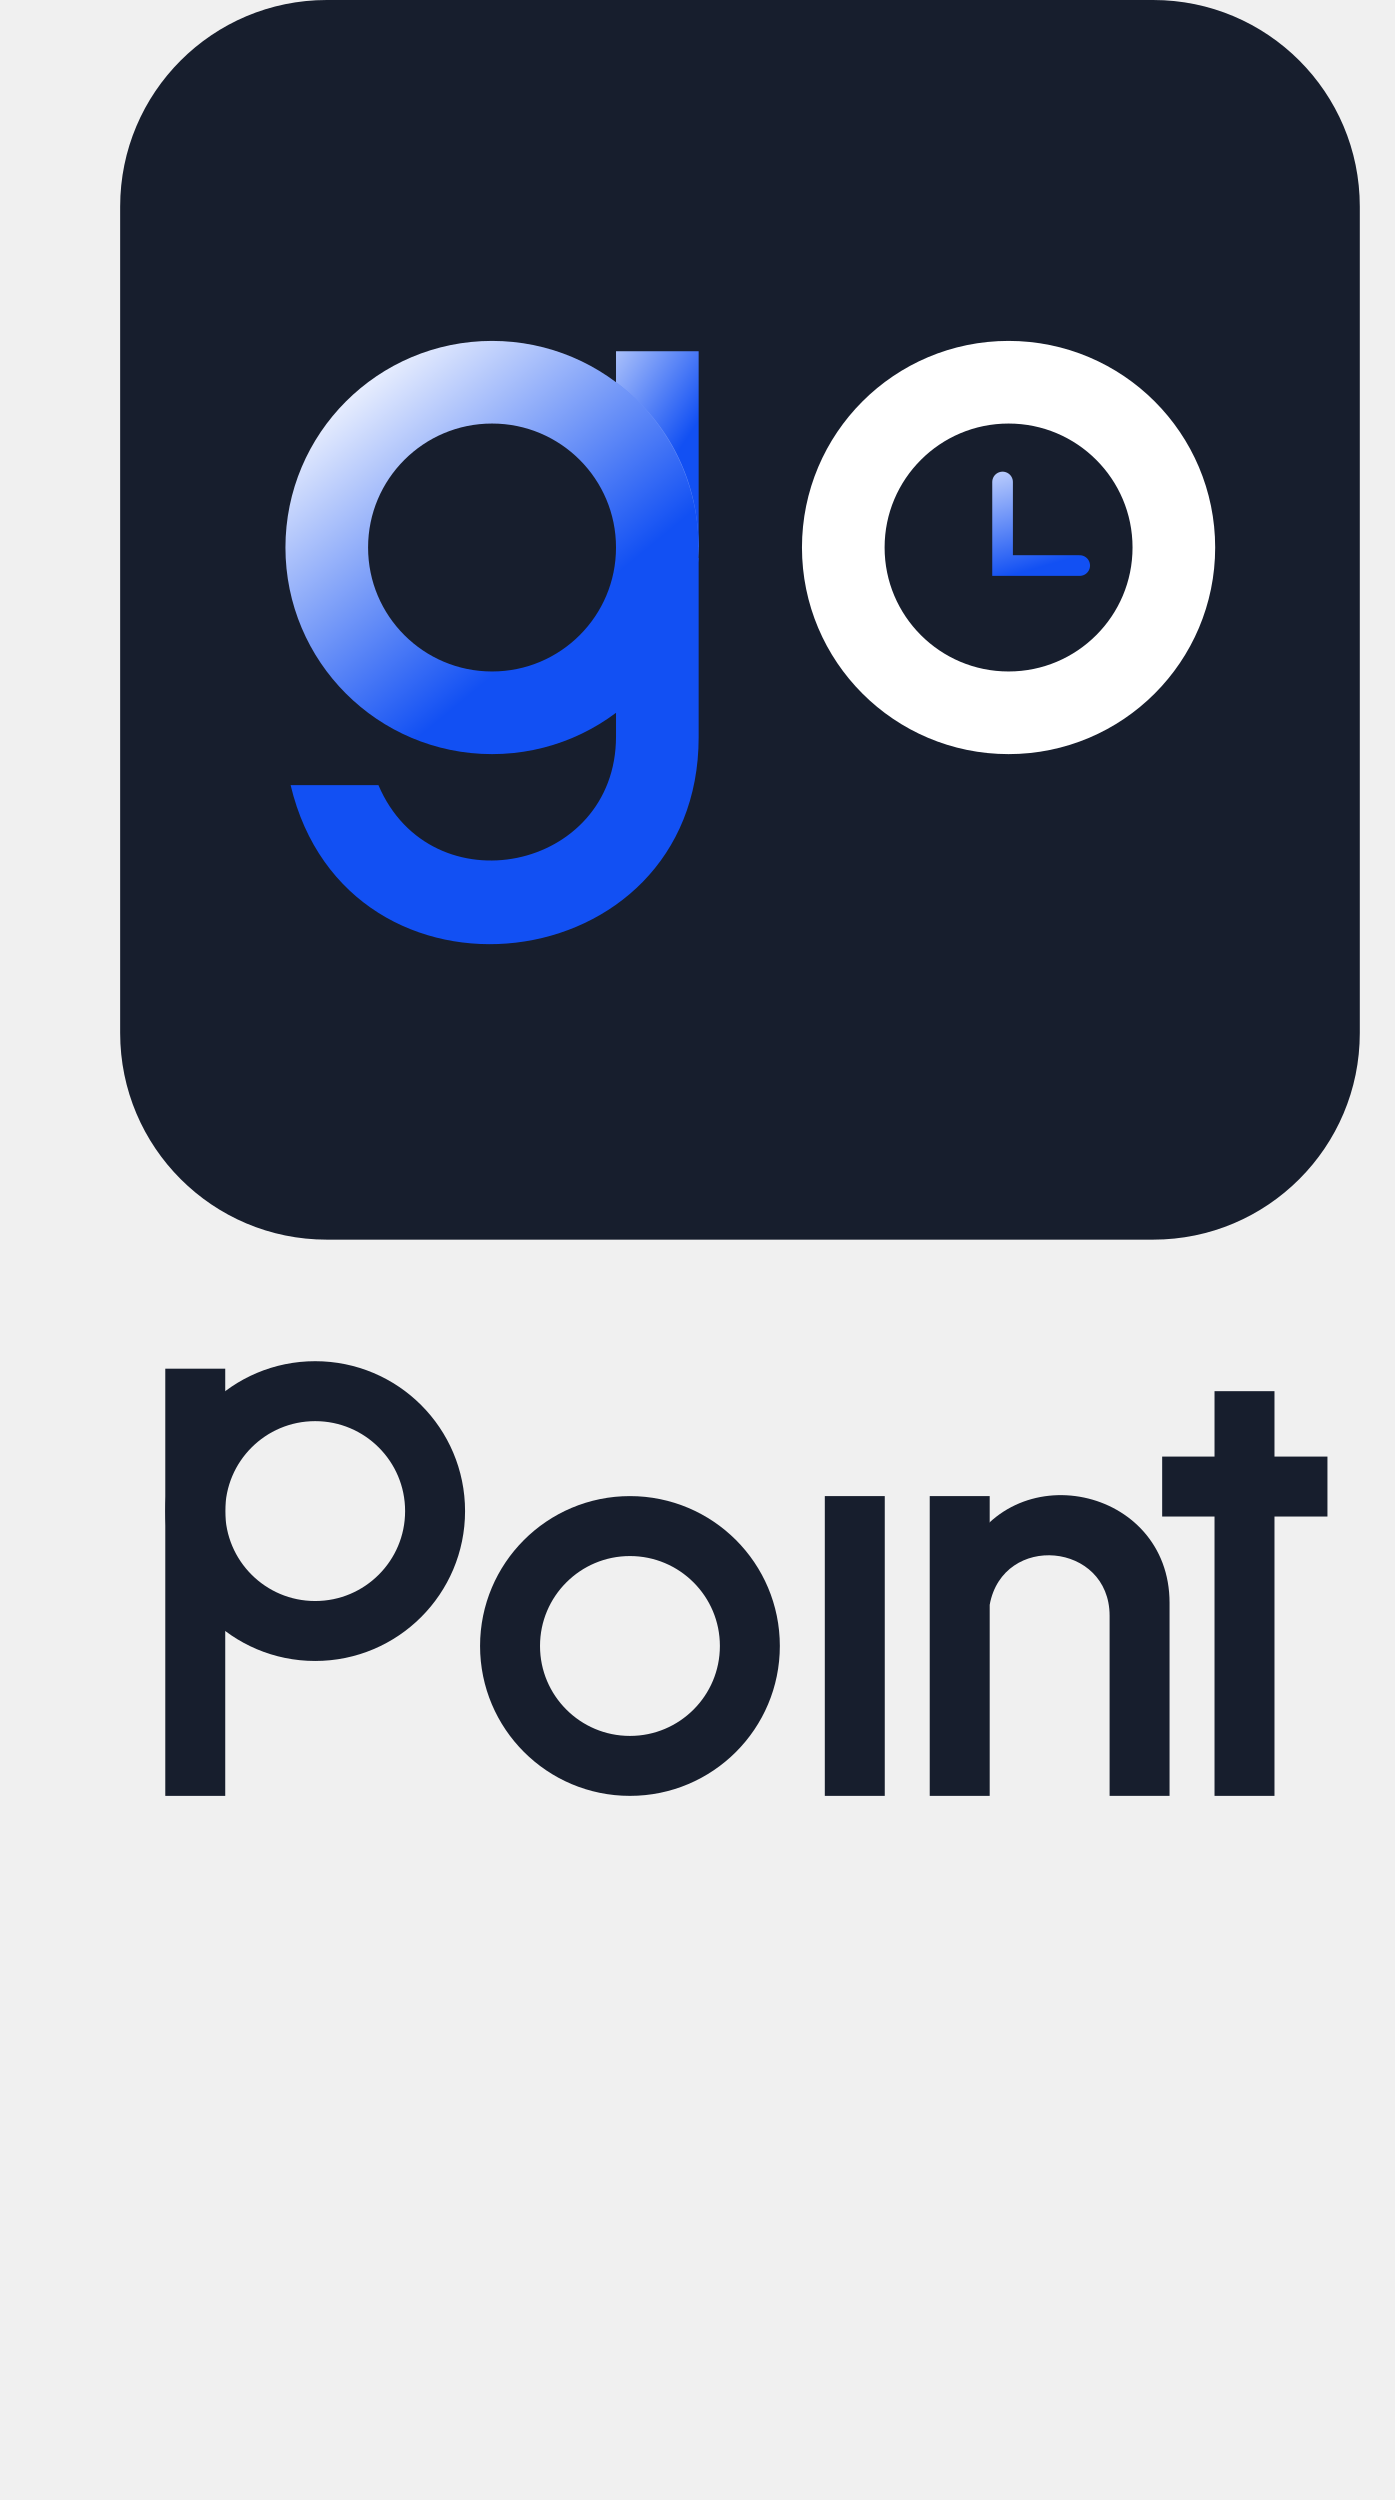
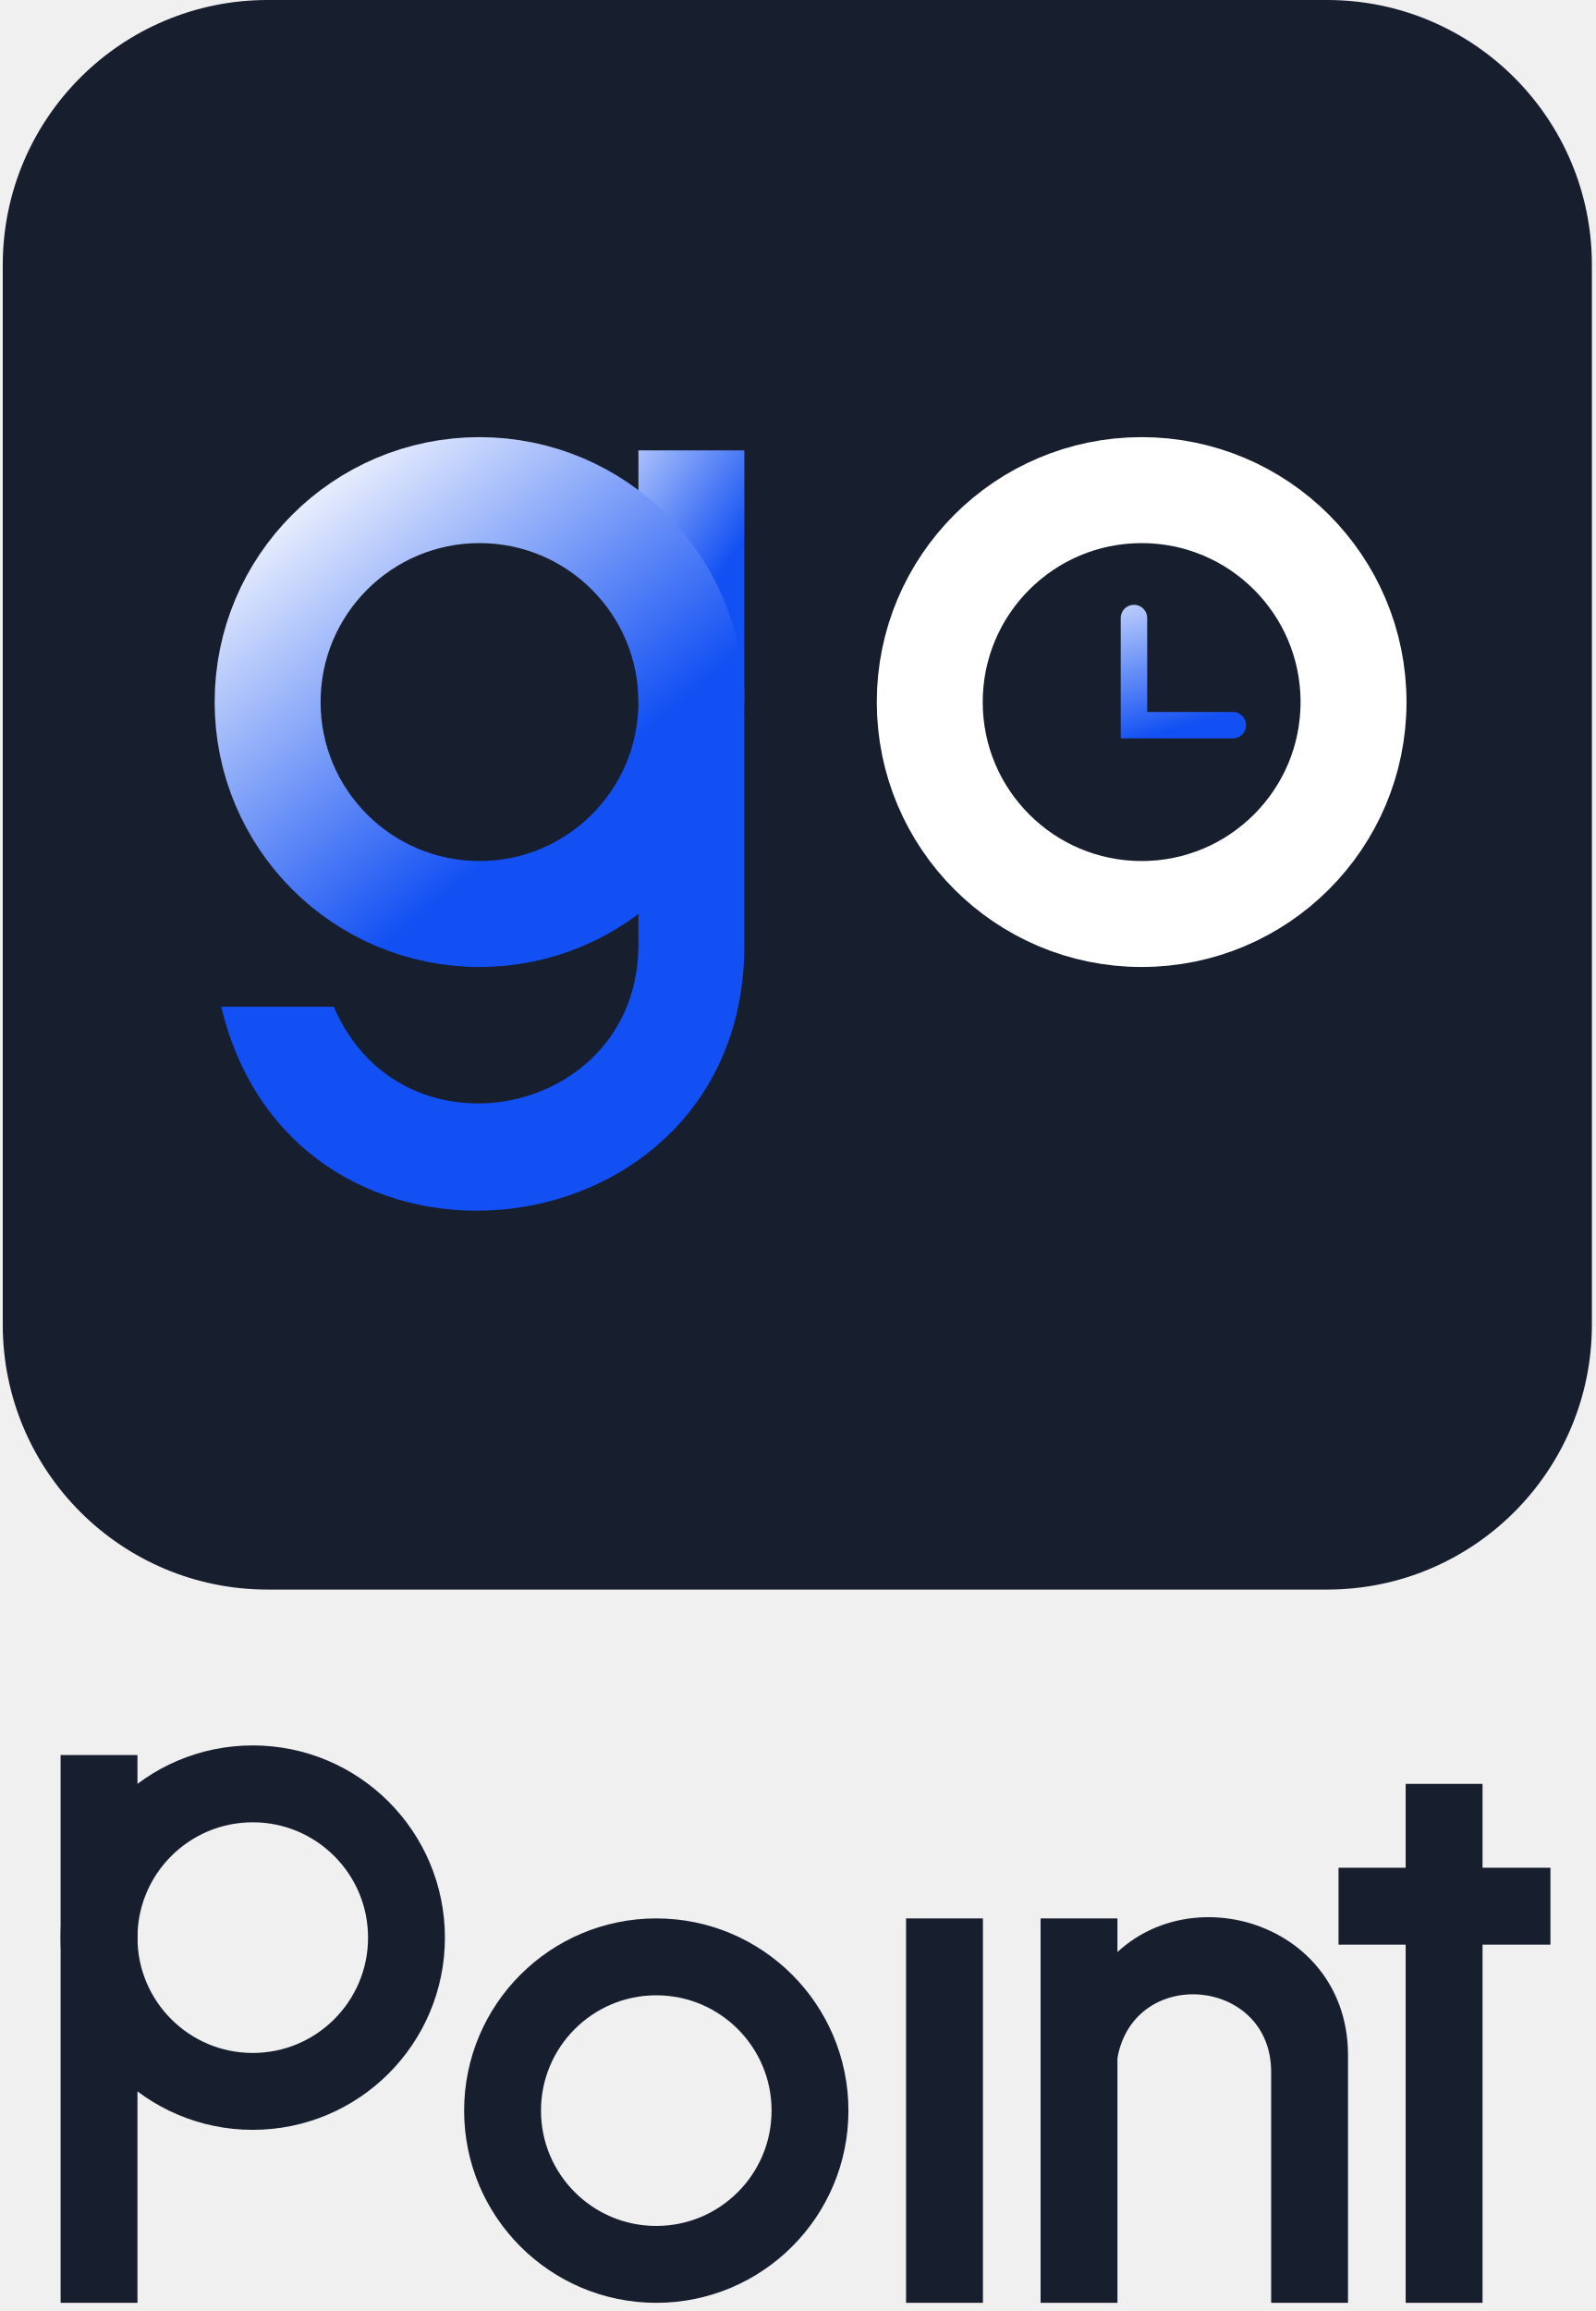
- <svg xmlns="http://www.w3.org/2000/svg" width="217" height="389" viewBox="0 0 217 389" fill="none">
-   <path d="M179.437 7.62939e-05H50.845C33.09 7.62939e-05 18.696 14.393 18.696 32.148V160.741C18.696 178.496 33.09 192.889 50.845 192.889H179.437C197.192 192.889 211.585 178.496 211.585 160.741V32.148C211.585 14.393 197.192 7.62939e-05 179.437 7.62939e-05Z" fill="#171E2D" />
-   <path d="M156 75V88H168" stroke="url(#paint0_linear_103_154)" stroke-width="3.215" stroke-linecap="round" />
-   <path d="M95.852 54.652H108.711V85.193H95.852V54.652Z" fill="url(#paint1_linear_103_154)" />
-   <path d="M156.933 110.911C171.137 110.911 182.652 99.397 182.652 85.193C182.652 70.989 171.137 59.474 156.933 59.474C142.729 59.474 131.215 70.989 131.215 85.193C131.215 99.397 142.729 110.911 156.933 110.911Z" stroke="white" stroke-width="12.859" />
-   <path d="M95.852 85.193H108.711L108.565 88.4C108.152 97.499 103.431 105.859 95.852 110.911V85.193Z" fill="#678FF9" />
-   <path d="M95.852 85.193H108.711L108.618 83.248C108.169 73.803 103.477 65.066 95.852 59.474V85.193Z" fill="#678FF9" />
-   <path d="M58.881 122.163C67.096 141.45 95.852 135.581 95.852 114.617V86.8H108.711V114.712C108.711 152.883 54.054 159.297 45.218 122.163H58.881Z" fill="#1250F3" />
-   <path d="M76.563 110.911C90.767 110.911 102.281 99.397 102.281 85.193C102.281 70.989 90.767 59.474 76.563 59.474C62.359 59.474 50.844 70.989 50.844 85.193C50.844 99.397 62.359 110.911 76.563 110.911Z" stroke="url(#paint2_linear_103_154)" stroke-width="12.859" />
-   <path d="M25.718 212.968H35.047V279.439H25.718V212.968Z" fill="#171E2D" />
-   <path d="M128.34 232.792H137.669V279.438H128.34V232.792Z" fill="#171E2D" />
-   <path d="M180.833 235.973V226.644H206.551V235.973H180.833Z" fill="#171E2D" />
-   <path d="M188.98 216.466H198.309V279.438H188.98V216.466Z" fill="#171E2D" />
-   <path d="M144.666 232.792H153.996V279.438H144.666V232.792Z" fill="#171E2D" />
-   <path d="M153.995 249.701L149.914 242.704C157.169 226.084 181.983 231.264 181.983 249.398L181.983 279.438L172.654 279.438L172.654 251.412C172.654 239.966 156.077 238.446 153.995 249.701Z" fill="#171E2D" />
-   <path d="M98.02 274.774C108.325 274.774 116.679 266.42 116.679 256.115C116.679 245.811 108.325 237.457 98.02 237.457C87.715 237.457 79.362 245.811 79.362 256.115C79.362 266.42 87.715 274.774 98.02 274.774Z" stroke="#171E2D" stroke-width="9.329" />
-   <path d="M49.041 253.783C59.346 253.783 67.699 245.429 67.699 235.124C67.699 224.819 59.346 216.466 49.041 216.466C38.736 216.466 30.382 224.819 30.382 235.124C30.382 245.429 38.736 253.783 49.041 253.783Z" stroke="#171E2D" stroke-width="9.329" />
+ <svg xmlns="http://www.w3.org/2000/svg" width="232" height="336" viewBox="0 0 232 336" fill="none">
+   <path d="M192.994 0H38.92C17.647 0 0.401 17.245 0.401 38.519V192.593C0.401 213.866 17.647 231.111 38.92 231.111H192.994C214.267 231.111 231.512 213.866 231.512 192.593V38.519C231.512 17.245 214.267 0 192.994 0Z" fill="#171E2D" />
+   <path d="M164.913 89.861V105.437H179.29" stroke="url(#paint0_linear_397_63)" stroke-width="3.852" stroke-linecap="round" />
+   <path d="M92.846 65.481H108.253V102.074H92.846V65.481Z" fill="url(#paint1_linear_397_63)" />
+   <path d="M166.031 132.889C183.049 132.889 196.846 119.093 196.846 102.075C196.846 85.056 183.049 71.26 166.031 71.26C149.012 71.26 135.216 85.056 135.216 102.075C135.216 119.093 149.012 132.889 166.031 132.889Z" stroke="white" stroke-width="15.407" />
+   <path d="M48.549 146.37C58.391 169.479 92.846 162.447 92.846 137.33V104H108.253V137.444C108.253 183.178 42.766 190.863 32.178 146.37H48.549Z" fill="#1250F3" />
+   <path d="M69.734 132.889C86.753 132.889 100.549 119.093 100.549 102.075C100.549 85.056 86.753 71.26 69.734 71.26C52.716 71.26 38.92 85.056 38.92 102.075C38.92 119.093 52.716 132.889 69.734 132.889Z" stroke="url(#paint2_linear_397_63)" stroke-width="15.407" />
+   <path d="M8.814 255.168H19.992V334.811H8.814V255.168Z" fill="#171E2D" />
+   <path d="M131.771 278.921H142.949V334.811H131.771V278.921Z" fill="#171E2D" />
+   <path d="M194.666 282.733V271.555H225.481V282.733H194.666Z" fill="#171E2D" />
+   <path d="M204.428 259.359H215.606V334.81H204.428V259.359Z" fill="#171E2D" />
+   <path d="M151.333 278.921H162.511V334.811H151.333V278.921Z" fill="#171E2D" />
+   <path d="M162.511 299.181L157.62 290.798V290.798C166.313 270.884 196.044 277.09 196.044 298.819L196.044 334.811L184.866 334.811L184.866 301.231C184.866 287.518 165.005 285.696 162.511 299.181V299.181Z" fill="#171E2D" />
+   <path d="M95.444 329.222C107.791 329.222 117.8 319.213 117.8 306.867C117.8 294.52 107.791 284.511 95.444 284.511C83.097 284.511 73.088 294.52 73.088 306.867C73.088 319.213 83.097 329.222 95.444 329.222Z" stroke="#171E2D" stroke-width="11.178" />
+   <path d="M36.759 304.071C49.106 304.071 59.115 294.062 59.115 281.715C59.115 269.368 49.106 259.359 36.759 259.359C24.412 259.359 14.403 269.368 14.403 281.715C14.403 294.062 24.412 304.071 36.759 304.071Z" stroke="#171E2D" stroke-width="11.178" />
  <defs>
-     <linearGradient id="paint0_linear_103_154" x1="156" y1="66.333" x2="162.296" y2="88.131" gradientUnits="userSpaceOnUse">
+     <linearGradient id="paint0_linear_397_63" x1="164.913" y1="79.477" x2="172.457" y2="105.594" gradientUnits="userSpaceOnUse">
      <stop stop-color="white" />
      <stop offset="1" stop-color="#1250F3" />
    </linearGradient>
-     <linearGradient id="paint1_linear_103_154" x1="84.6" y1="54.652" x2="106.3" y2="69.119" gradientUnits="userSpaceOnUse">
+     <linearGradient id="paint1_linear_397_63" x1="79.364" y1="65.481" x2="105.364" y2="82.815" gradientUnits="userSpaceOnUse">
      <stop stop-color="white" />
      <stop offset="1" stop-color="#1250F3" />
    </linearGradient>
-     <linearGradient id="paint2_linear_103_154" x1="90.226" y1="94.033" x2="56.47" y2="53.045" gradientUnits="userSpaceOnUse">
+     <linearGradient id="paint2_linear_397_63" x1="86.105" y1="112.667" x2="45.66" y2="63.556" gradientUnits="userSpaceOnUse">
      <stop stop-color="#1250F3" />
      <stop offset="1" stop-color="white" />
    </linearGradient>
  </defs>
</svg>
